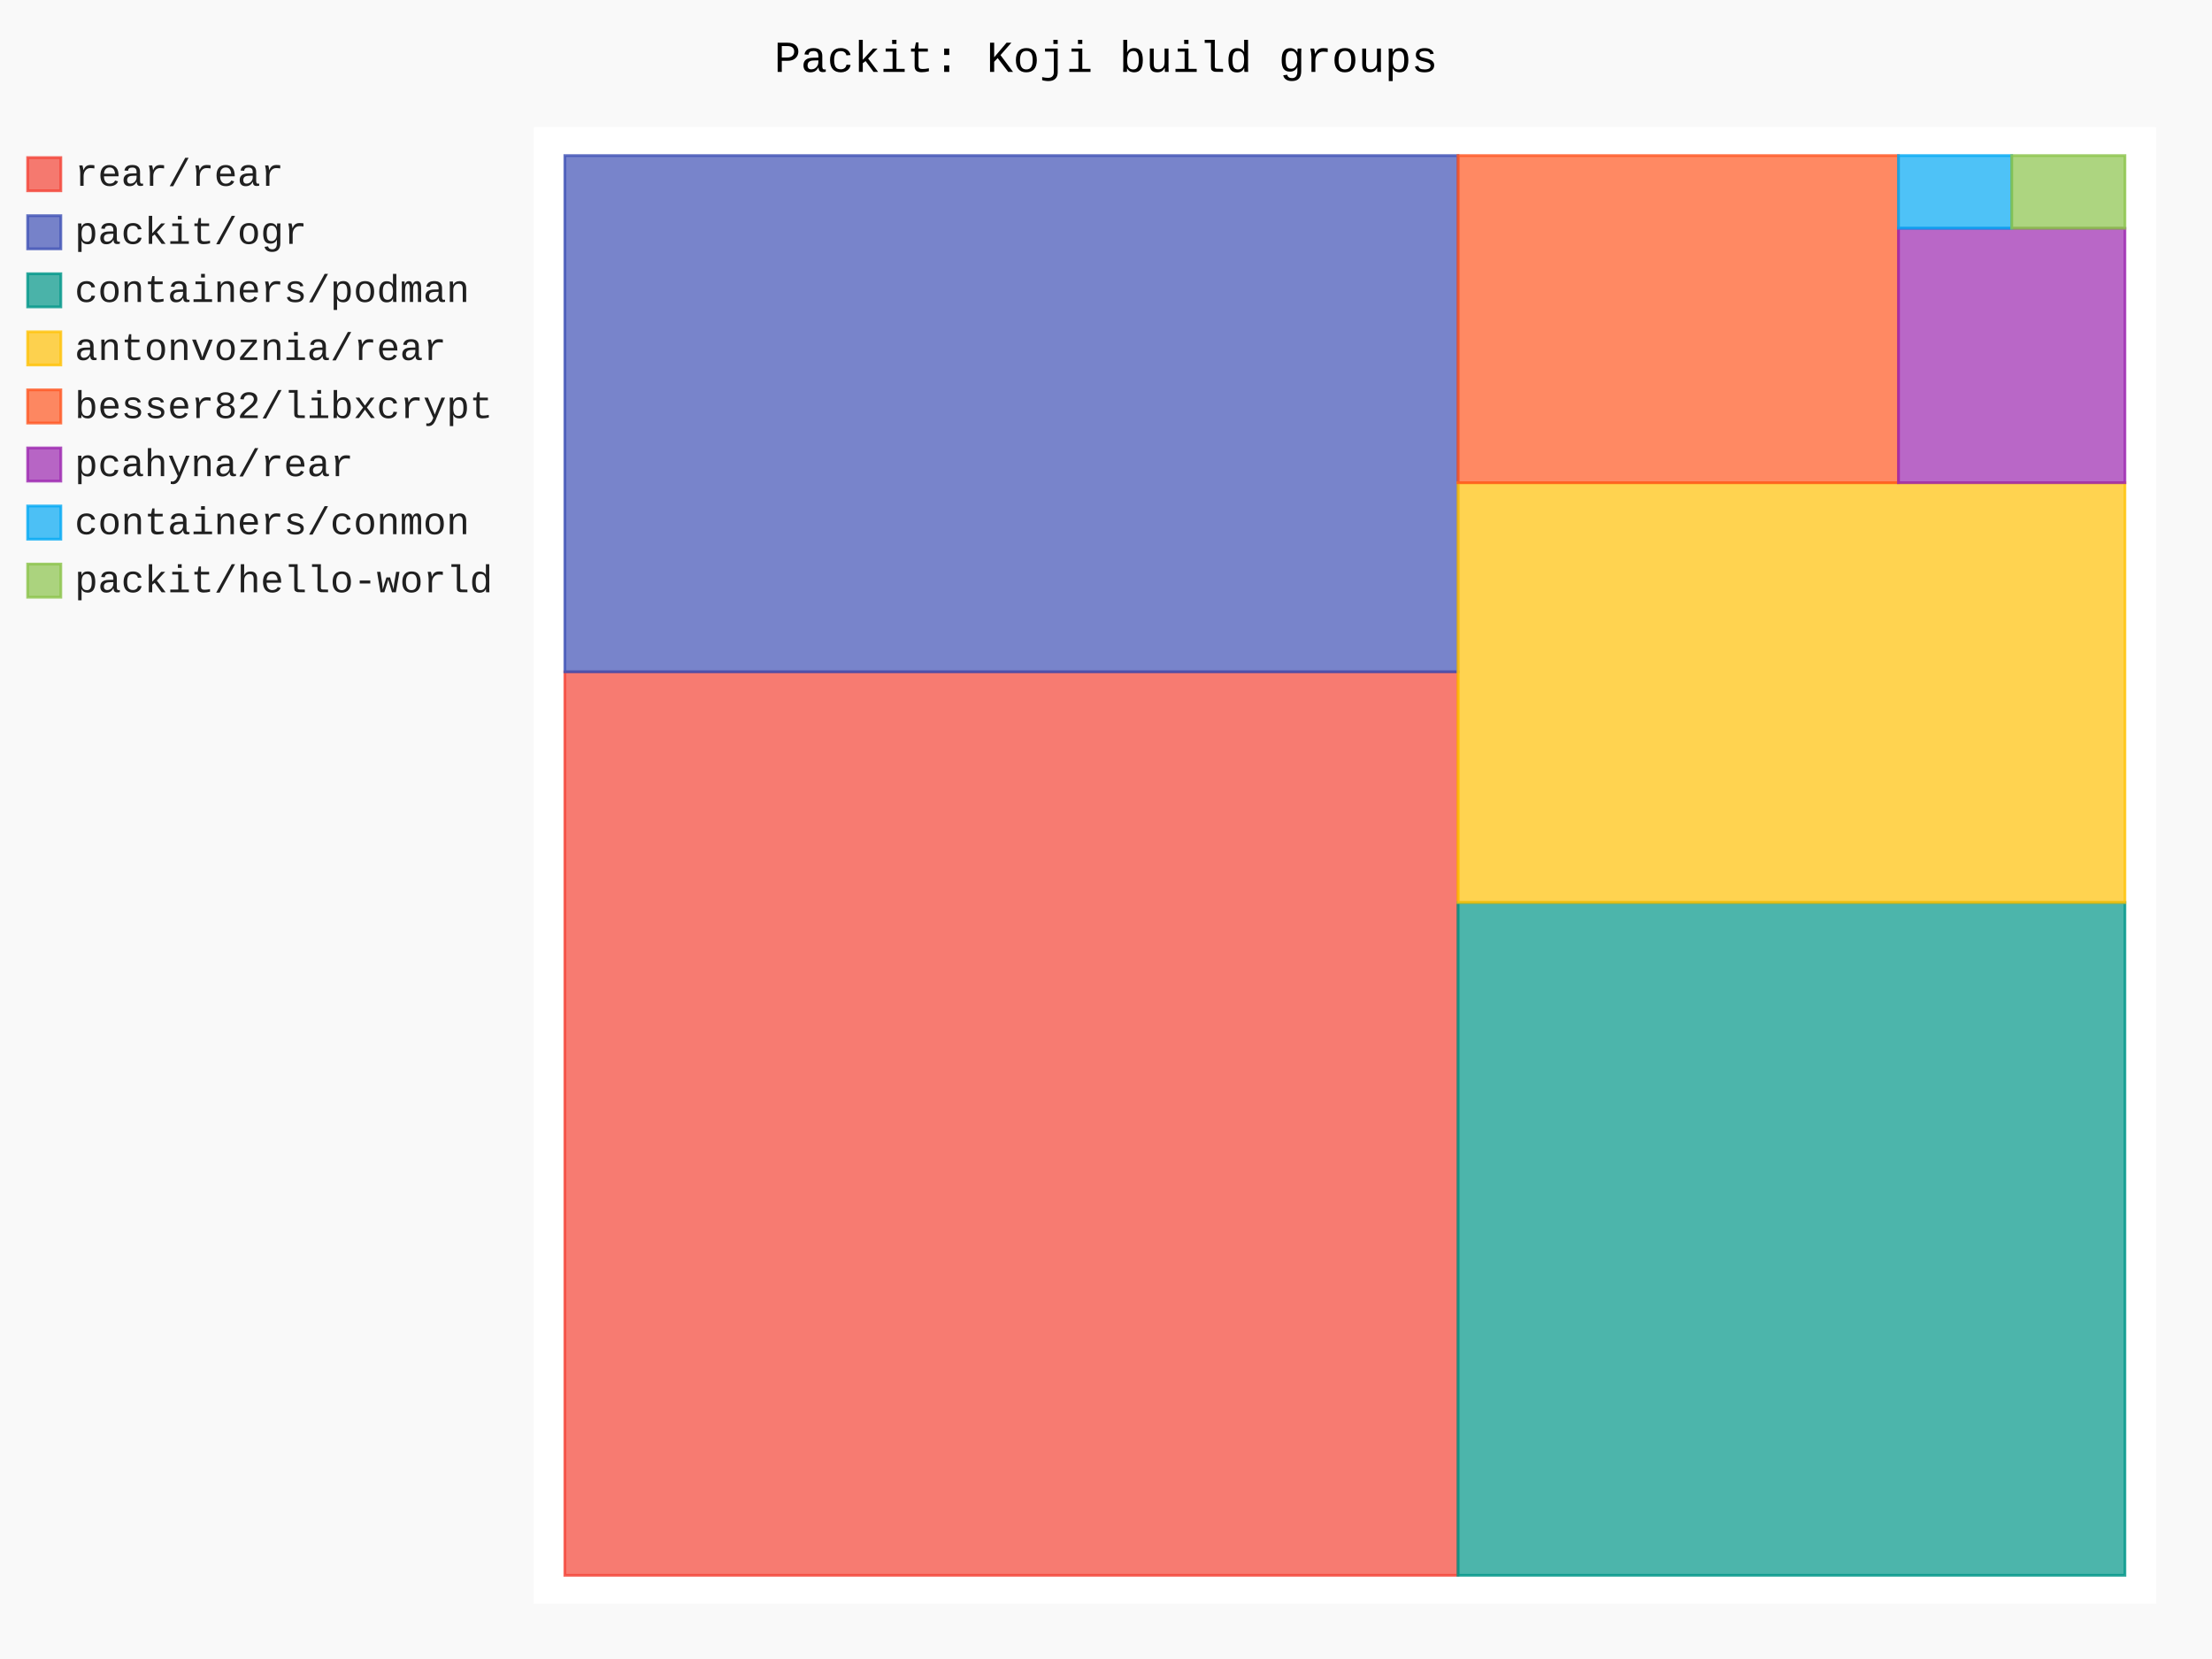
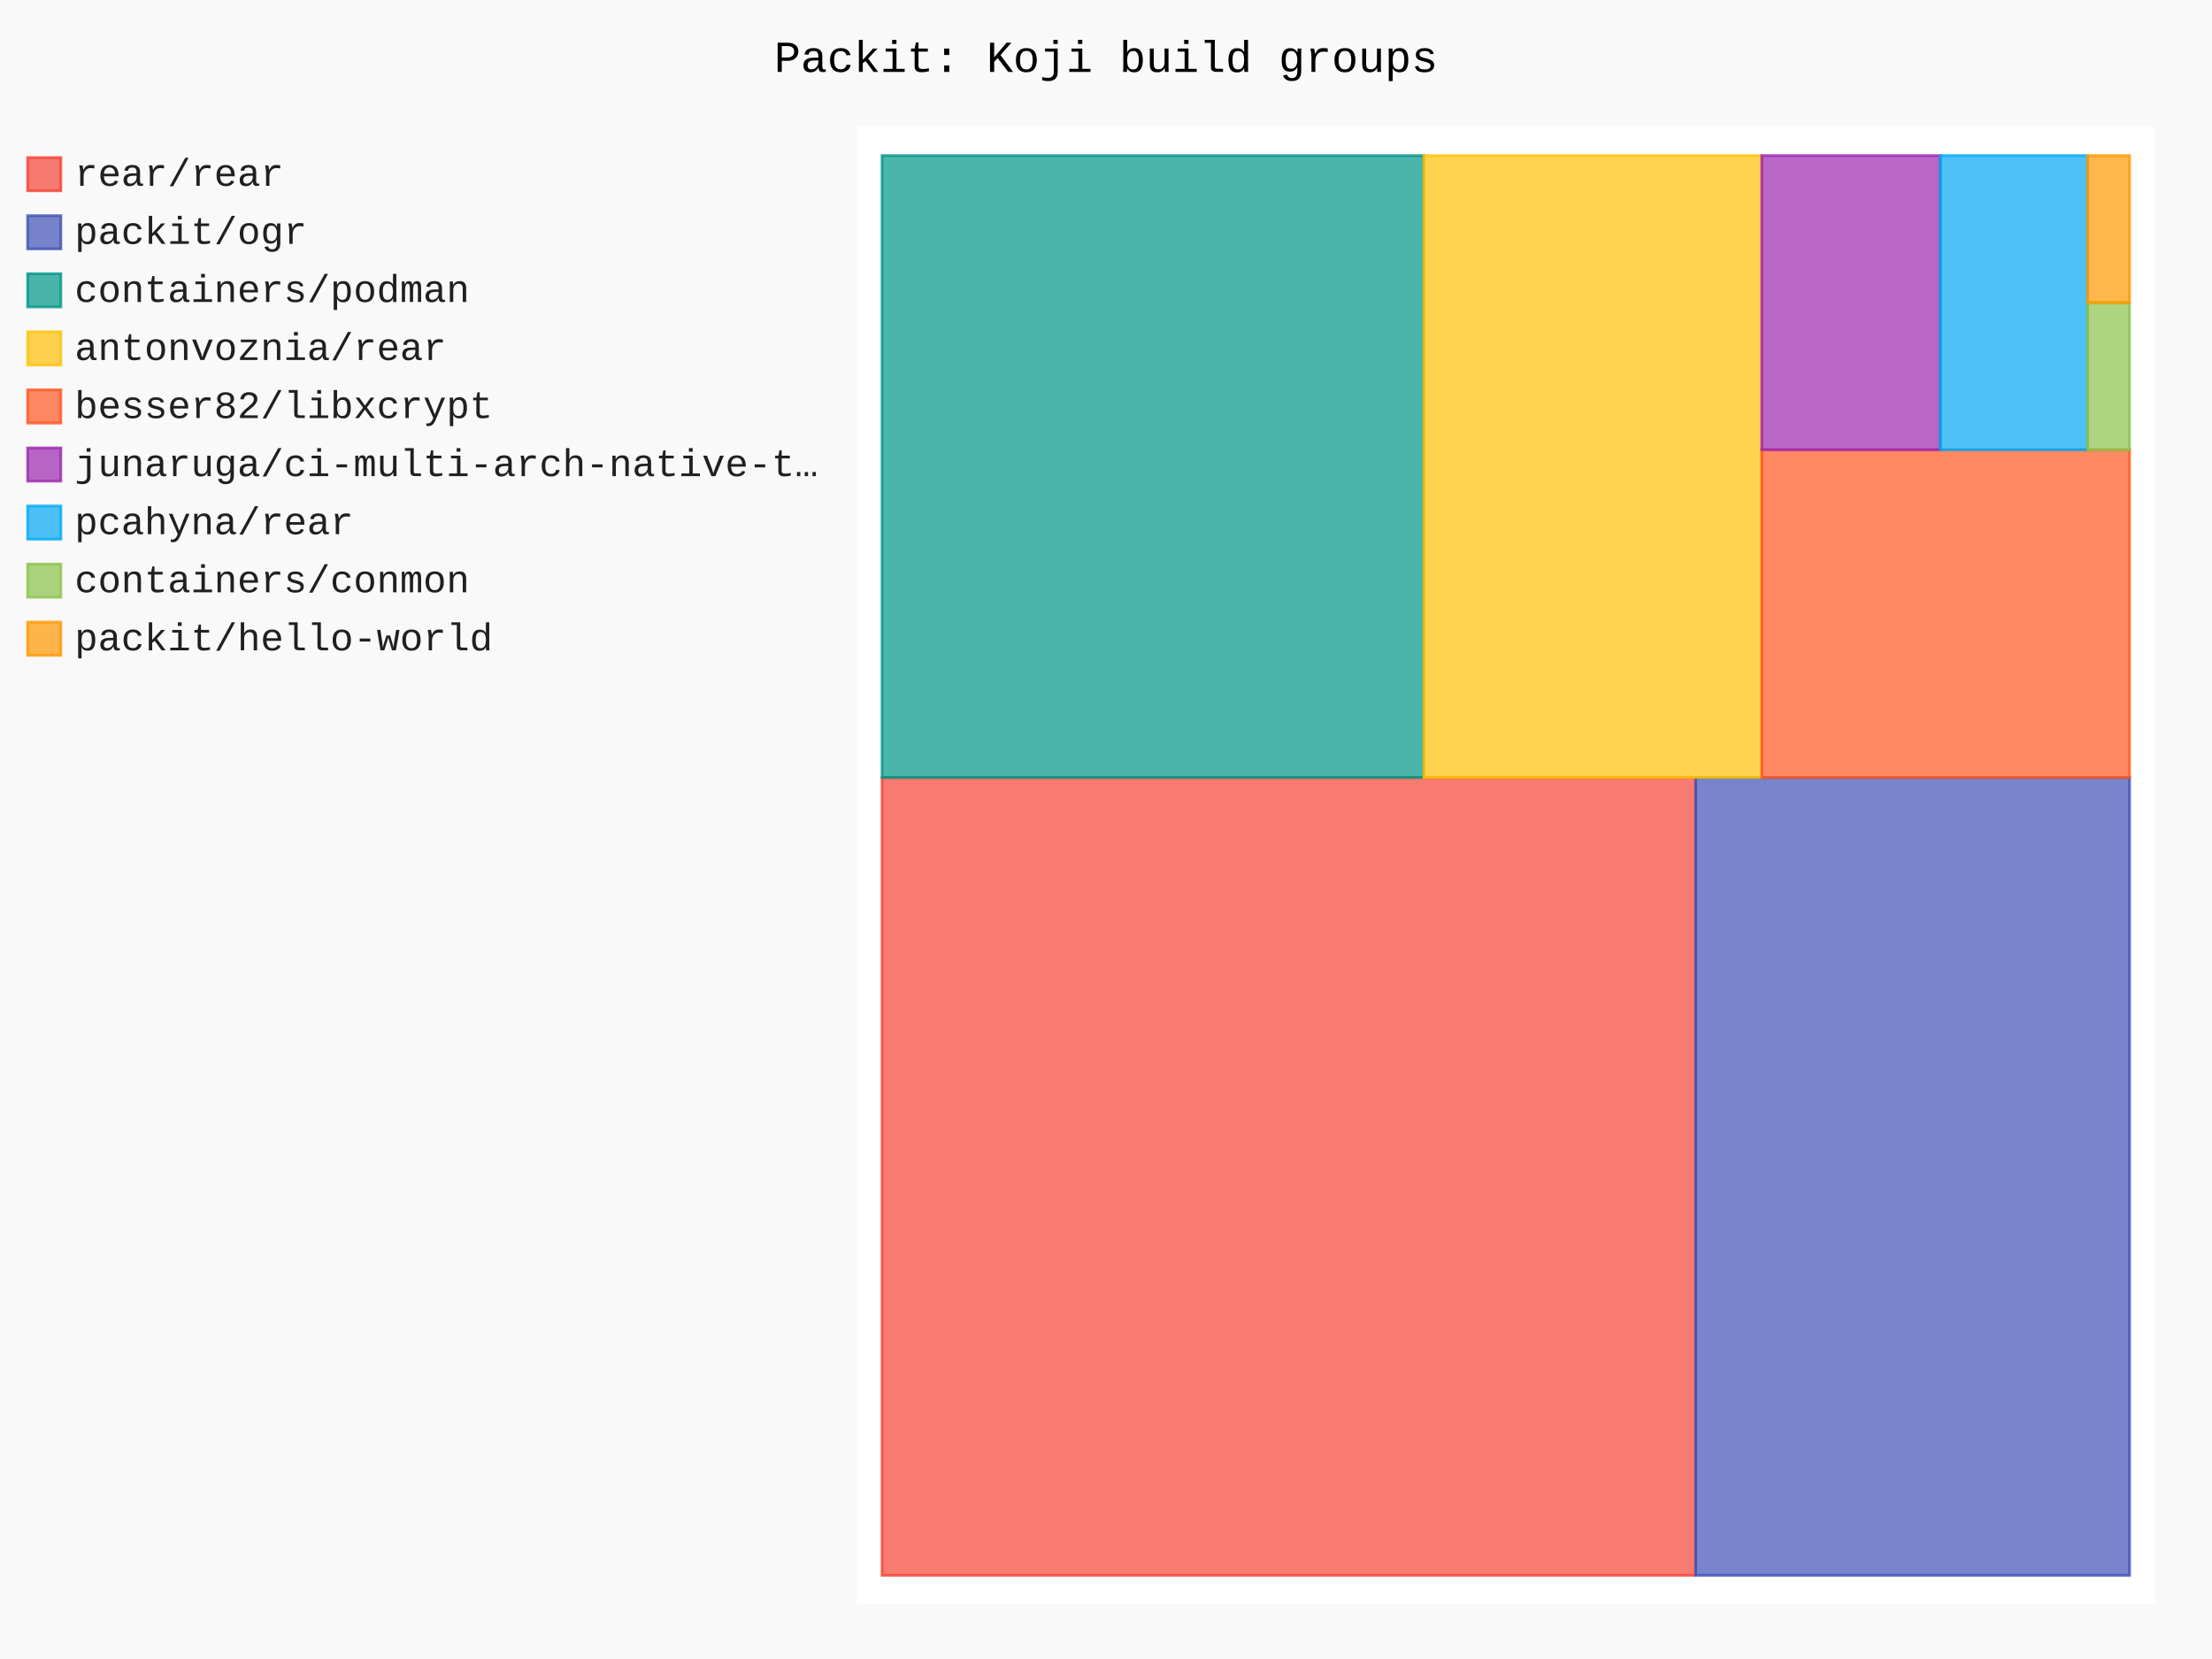
- <svg xmlns="http://www.w3.org/2000/svg" id="chart-80722984-e842-4987-8187-c57cdbc5e8f4" class="pygal-chart" viewBox="0 0 800 600">
+ <svg xmlns="http://www.w3.org/2000/svg" id="chart-2a1143fd-1c5d-4791-9d91-473128c55526" class="pygal-chart" viewBox="0 0 800 600">
  <defs>
-     <style type="text/css">#chart-80722984-e842-4987-8187-c57cdbc5e8f4{-webkit-user-select:none;-webkit-font-smoothing:antialiased;font-family:Consolas,"Liberation Mono",Menlo,Courier,monospace}#chart-80722984-e842-4987-8187-c57cdbc5e8f4 .title{font-family:Consolas,"Liberation Mono",Menlo,Courier,monospace;font-size:16px}#chart-80722984-e842-4987-8187-c57cdbc5e8f4 .legends .legend text{font-family:Consolas,"Liberation Mono",Menlo,Courier,monospace;font-size:14px}#chart-80722984-e842-4987-8187-c57cdbc5e8f4 .axis text{font-family:Consolas,"Liberation Mono",Menlo,Courier,monospace;font-size:10px}#chart-80722984-e842-4987-8187-c57cdbc5e8f4 .axis text.major{font-family:Consolas,"Liberation Mono",Menlo,Courier,monospace;font-size:10px}#chart-80722984-e842-4987-8187-c57cdbc5e8f4 .text-overlay text.value{font-family:Consolas,"Liberation Mono",Menlo,Courier,monospace;font-size:16px}#chart-80722984-e842-4987-8187-c57cdbc5e8f4 .text-overlay text.label{font-family:Consolas,"Liberation Mono",Menlo,Courier,monospace;font-size:10px}#chart-80722984-e842-4987-8187-c57cdbc5e8f4 .tooltip{font-family:Consolas,"Liberation Mono",Menlo,Courier,monospace;font-size:14px}#chart-80722984-e842-4987-8187-c57cdbc5e8f4 text.no_data{font-family:Consolas,"Liberation Mono",Menlo,Courier,monospace;font-size:64px}
- #chart-80722984-e842-4987-8187-c57cdbc5e8f4{background-color:rgba(249,249,249,1)}#chart-80722984-e842-4987-8187-c57cdbc5e8f4 path,#chart-80722984-e842-4987-8187-c57cdbc5e8f4 line,#chart-80722984-e842-4987-8187-c57cdbc5e8f4 rect,#chart-80722984-e842-4987-8187-c57cdbc5e8f4 circle{-webkit-transition:150ms;-moz-transition:150ms;transition:150ms}#chart-80722984-e842-4987-8187-c57cdbc5e8f4 .graph &gt; .background{fill:rgba(249,249,249,1)}#chart-80722984-e842-4987-8187-c57cdbc5e8f4 .plot &gt; .background{fill:rgba(255,255,255,1)}#chart-80722984-e842-4987-8187-c57cdbc5e8f4 .graph{fill:rgba(0,0,0,.87)}#chart-80722984-e842-4987-8187-c57cdbc5e8f4 text.no_data{fill:rgba(0,0,0,1)}#chart-80722984-e842-4987-8187-c57cdbc5e8f4 .title{fill:rgba(0,0,0,1)}#chart-80722984-e842-4987-8187-c57cdbc5e8f4 .legends .legend text{fill:rgba(0,0,0,.87)}#chart-80722984-e842-4987-8187-c57cdbc5e8f4 .legends .legend:hover text{fill:rgba(0,0,0,1)}#chart-80722984-e842-4987-8187-c57cdbc5e8f4 .axis .line{stroke:rgba(0,0,0,1)}#chart-80722984-e842-4987-8187-c57cdbc5e8f4 .axis .guide.line{stroke:rgba(0,0,0,.54)}#chart-80722984-e842-4987-8187-c57cdbc5e8f4 .axis .major.line{stroke:rgba(0,0,0,.87)}#chart-80722984-e842-4987-8187-c57cdbc5e8f4 .axis text.major{fill:rgba(0,0,0,1)}#chart-80722984-e842-4987-8187-c57cdbc5e8f4 .axis.y .guides:hover .guide.line,#chart-80722984-e842-4987-8187-c57cdbc5e8f4 .line-graph .axis.x .guides:hover .guide.line,#chart-80722984-e842-4987-8187-c57cdbc5e8f4 .stackedline-graph .axis.x .guides:hover .guide.line,#chart-80722984-e842-4987-8187-c57cdbc5e8f4 .xy-graph .axis.x .guides:hover .guide.line{stroke:rgba(0,0,0,1)}#chart-80722984-e842-4987-8187-c57cdbc5e8f4 .axis .guides:hover text{fill:rgba(0,0,0,1)}#chart-80722984-e842-4987-8187-c57cdbc5e8f4 .reactive{fill-opacity:.7;stroke-opacity:.8;stroke-width:1}#chart-80722984-e842-4987-8187-c57cdbc5e8f4 .ci{stroke:rgba(0,0,0,.87)}#chart-80722984-e842-4987-8187-c57cdbc5e8f4 .reactive.active,#chart-80722984-e842-4987-8187-c57cdbc5e8f4 .active .reactive{fill-opacity:.8;stroke-opacity:.9;stroke-width:4}#chart-80722984-e842-4987-8187-c57cdbc5e8f4 .ci .reactive.active{stroke-width:1.5}#chart-80722984-e842-4987-8187-c57cdbc5e8f4 .series text{fill:rgba(0,0,0,1)}#chart-80722984-e842-4987-8187-c57cdbc5e8f4 .tooltip rect{fill:rgba(255,255,255,1);stroke:rgba(0,0,0,1);-webkit-transition:opacity 150ms;-moz-transition:opacity 150ms;transition:opacity 150ms}#chart-80722984-e842-4987-8187-c57cdbc5e8f4 .tooltip .label{fill:rgba(0,0,0,.87)}#chart-80722984-e842-4987-8187-c57cdbc5e8f4 .tooltip .label{fill:rgba(0,0,0,.87)}#chart-80722984-e842-4987-8187-c57cdbc5e8f4 .tooltip .legend{font-size:.8em;fill:rgba(0,0,0,.54)}#chart-80722984-e842-4987-8187-c57cdbc5e8f4 .tooltip .x_label{font-size:.6em;fill:rgba(0,0,0,1)}#chart-80722984-e842-4987-8187-c57cdbc5e8f4 .tooltip .xlink{font-size:.5em;text-decoration:underline}#chart-80722984-e842-4987-8187-c57cdbc5e8f4 .tooltip .value{font-size:1.5em}#chart-80722984-e842-4987-8187-c57cdbc5e8f4 .bound{font-size:.5em}#chart-80722984-e842-4987-8187-c57cdbc5e8f4 .max-value{font-size:.75em;fill:rgba(0,0,0,.54)}#chart-80722984-e842-4987-8187-c57cdbc5e8f4 .map-element{fill:rgba(255,255,255,1);stroke:rgba(0,0,0,.54) !important}#chart-80722984-e842-4987-8187-c57cdbc5e8f4 .map-element .reactive{fill-opacity:inherit;stroke-opacity:inherit}#chart-80722984-e842-4987-8187-c57cdbc5e8f4 .color-0,#chart-80722984-e842-4987-8187-c57cdbc5e8f4 .color-0 a:visited{stroke:#F44336;fill:#F44336}#chart-80722984-e842-4987-8187-c57cdbc5e8f4 .color-1,#chart-80722984-e842-4987-8187-c57cdbc5e8f4 .color-1 a:visited{stroke:#3F51B5;fill:#3F51B5}#chart-80722984-e842-4987-8187-c57cdbc5e8f4 .color-2,#chart-80722984-e842-4987-8187-c57cdbc5e8f4 .color-2 a:visited{stroke:#009688;fill:#009688}#chart-80722984-e842-4987-8187-c57cdbc5e8f4 .color-3,#chart-80722984-e842-4987-8187-c57cdbc5e8f4 .color-3 a:visited{stroke:#FFC107;fill:#FFC107}#chart-80722984-e842-4987-8187-c57cdbc5e8f4 .color-4,#chart-80722984-e842-4987-8187-c57cdbc5e8f4 .color-4 a:visited{stroke:#FF5722;fill:#FF5722}#chart-80722984-e842-4987-8187-c57cdbc5e8f4 .color-5,#chart-80722984-e842-4987-8187-c57cdbc5e8f4 .color-5 a:visited{stroke:#9C27B0;fill:#9C27B0}#chart-80722984-e842-4987-8187-c57cdbc5e8f4 .color-6,#chart-80722984-e842-4987-8187-c57cdbc5e8f4 .color-6 a:visited{stroke:#03A9F4;fill:#03A9F4}#chart-80722984-e842-4987-8187-c57cdbc5e8f4 .color-7,#chart-80722984-e842-4987-8187-c57cdbc5e8f4 .color-7 a:visited{stroke:#8BC34A;fill:#8BC34A}#chart-80722984-e842-4987-8187-c57cdbc5e8f4 .text-overlay .color-0 text{fill:black}#chart-80722984-e842-4987-8187-c57cdbc5e8f4 .text-overlay .color-1 text{fill:black}#chart-80722984-e842-4987-8187-c57cdbc5e8f4 .text-overlay .color-2 text{fill:black}#chart-80722984-e842-4987-8187-c57cdbc5e8f4 .text-overlay .color-3 text{fill:black}#chart-80722984-e842-4987-8187-c57cdbc5e8f4 .text-overlay .color-4 text{fill:black}#chart-80722984-e842-4987-8187-c57cdbc5e8f4 .text-overlay .color-5 text{fill:black}#chart-80722984-e842-4987-8187-c57cdbc5e8f4 .text-overlay .color-6 text{fill:black}#chart-80722984-e842-4987-8187-c57cdbc5e8f4 .text-overlay .color-7 text{fill:black}
- #chart-80722984-e842-4987-8187-c57cdbc5e8f4 text.no_data{text-anchor:middle}#chart-80722984-e842-4987-8187-c57cdbc5e8f4 .guide.line{fill:none}#chart-80722984-e842-4987-8187-c57cdbc5e8f4 .centered{text-anchor:middle}#chart-80722984-e842-4987-8187-c57cdbc5e8f4 .title{text-anchor:middle}#chart-80722984-e842-4987-8187-c57cdbc5e8f4 .legends .legend text{fill-opacity:1}#chart-80722984-e842-4987-8187-c57cdbc5e8f4 .axis.x text{text-anchor:middle}#chart-80722984-e842-4987-8187-c57cdbc5e8f4 .axis.x:not(.web) text[transform]{text-anchor:start}#chart-80722984-e842-4987-8187-c57cdbc5e8f4 .axis.x:not(.web) text[transform].backwards{text-anchor:end}#chart-80722984-e842-4987-8187-c57cdbc5e8f4 .axis.y text{text-anchor:end}#chart-80722984-e842-4987-8187-c57cdbc5e8f4 .axis.y text[transform].backwards{text-anchor:start}#chart-80722984-e842-4987-8187-c57cdbc5e8f4 .axis.y2 text{text-anchor:start}#chart-80722984-e842-4987-8187-c57cdbc5e8f4 .axis.y2 text[transform].backwards{text-anchor:end}#chart-80722984-e842-4987-8187-c57cdbc5e8f4 .axis .guide.line{stroke-dasharray:4,4;stroke:black}#chart-80722984-e842-4987-8187-c57cdbc5e8f4 .axis .major.guide.line{stroke-dasharray:6,6;stroke:black}#chart-80722984-e842-4987-8187-c57cdbc5e8f4 .horizontal .axis.y .guide.line,#chart-80722984-e842-4987-8187-c57cdbc5e8f4 .horizontal .axis.y2 .guide.line,#chart-80722984-e842-4987-8187-c57cdbc5e8f4 .vertical .axis.x .guide.line{opacity:0}#chart-80722984-e842-4987-8187-c57cdbc5e8f4 .horizontal .axis.always_show .guide.line,#chart-80722984-e842-4987-8187-c57cdbc5e8f4 .vertical .axis.always_show .guide.line{opacity:1 !important}#chart-80722984-e842-4987-8187-c57cdbc5e8f4 .axis.y .guides:hover .guide.line,#chart-80722984-e842-4987-8187-c57cdbc5e8f4 .axis.y2 .guides:hover .guide.line,#chart-80722984-e842-4987-8187-c57cdbc5e8f4 .axis.x .guides:hover .guide.line{opacity:1}#chart-80722984-e842-4987-8187-c57cdbc5e8f4 .axis .guides:hover text{opacity:1}#chart-80722984-e842-4987-8187-c57cdbc5e8f4 .nofill{fill:none}#chart-80722984-e842-4987-8187-c57cdbc5e8f4 .subtle-fill{fill-opacity:.2}#chart-80722984-e842-4987-8187-c57cdbc5e8f4 .dot{stroke-width:1px;fill-opacity:1;stroke-opacity:1}#chart-80722984-e842-4987-8187-c57cdbc5e8f4 .dot.active{stroke-width:5px}#chart-80722984-e842-4987-8187-c57cdbc5e8f4 .dot.negative{fill:transparent}#chart-80722984-e842-4987-8187-c57cdbc5e8f4 text,#chart-80722984-e842-4987-8187-c57cdbc5e8f4 tspan{stroke:none !important}#chart-80722984-e842-4987-8187-c57cdbc5e8f4 .series text.active{opacity:1}#chart-80722984-e842-4987-8187-c57cdbc5e8f4 .tooltip rect{fill-opacity:.95;stroke-width:.5}#chart-80722984-e842-4987-8187-c57cdbc5e8f4 .tooltip text{fill-opacity:1}#chart-80722984-e842-4987-8187-c57cdbc5e8f4 .showable{visibility:hidden}#chart-80722984-e842-4987-8187-c57cdbc5e8f4 .showable.shown{visibility:visible}#chart-80722984-e842-4987-8187-c57cdbc5e8f4 .gauge-background{fill:rgba(229,229,229,1);stroke:none}#chart-80722984-e842-4987-8187-c57cdbc5e8f4 .bg-lines{stroke:rgba(249,249,249,1);stroke-width:2px}</style>
+     <style type="text/css">#chart-2a1143fd-1c5d-4791-9d91-473128c55526{-webkit-user-select:none;-webkit-font-smoothing:antialiased;font-family:Consolas,"Liberation Mono",Menlo,Courier,monospace}#chart-2a1143fd-1c5d-4791-9d91-473128c55526 .title{font-family:Consolas,"Liberation Mono",Menlo,Courier,monospace;font-size:16px}#chart-2a1143fd-1c5d-4791-9d91-473128c55526 .legends .legend text{font-family:Consolas,"Liberation Mono",Menlo,Courier,monospace;font-size:14px}#chart-2a1143fd-1c5d-4791-9d91-473128c55526 .axis text{font-family:Consolas,"Liberation Mono",Menlo,Courier,monospace;font-size:10px}#chart-2a1143fd-1c5d-4791-9d91-473128c55526 .axis text.major{font-family:Consolas,"Liberation Mono",Menlo,Courier,monospace;font-size:10px}#chart-2a1143fd-1c5d-4791-9d91-473128c55526 .text-overlay text.value{font-family:Consolas,"Liberation Mono",Menlo,Courier,monospace;font-size:16px}#chart-2a1143fd-1c5d-4791-9d91-473128c55526 .text-overlay text.label{font-family:Consolas,"Liberation Mono",Menlo,Courier,monospace;font-size:10px}#chart-2a1143fd-1c5d-4791-9d91-473128c55526 .tooltip{font-family:Consolas,"Liberation Mono",Menlo,Courier,monospace;font-size:14px}#chart-2a1143fd-1c5d-4791-9d91-473128c55526 text.no_data{font-family:Consolas,"Liberation Mono",Menlo,Courier,monospace;font-size:64px}
+ #chart-2a1143fd-1c5d-4791-9d91-473128c55526{background-color:rgba(249,249,249,1)}#chart-2a1143fd-1c5d-4791-9d91-473128c55526 path,#chart-2a1143fd-1c5d-4791-9d91-473128c55526 line,#chart-2a1143fd-1c5d-4791-9d91-473128c55526 rect,#chart-2a1143fd-1c5d-4791-9d91-473128c55526 circle{-webkit-transition:150ms;-moz-transition:150ms;transition:150ms}#chart-2a1143fd-1c5d-4791-9d91-473128c55526 .graph &gt; .background{fill:rgba(249,249,249,1)}#chart-2a1143fd-1c5d-4791-9d91-473128c55526 .plot &gt; .background{fill:rgba(255,255,255,1)}#chart-2a1143fd-1c5d-4791-9d91-473128c55526 .graph{fill:rgba(0,0,0,.87)}#chart-2a1143fd-1c5d-4791-9d91-473128c55526 text.no_data{fill:rgba(0,0,0,1)}#chart-2a1143fd-1c5d-4791-9d91-473128c55526 .title{fill:rgba(0,0,0,1)}#chart-2a1143fd-1c5d-4791-9d91-473128c55526 .legends .legend text{fill:rgba(0,0,0,.87)}#chart-2a1143fd-1c5d-4791-9d91-473128c55526 .legends .legend:hover text{fill:rgba(0,0,0,1)}#chart-2a1143fd-1c5d-4791-9d91-473128c55526 .axis .line{stroke:rgba(0,0,0,1)}#chart-2a1143fd-1c5d-4791-9d91-473128c55526 .axis .guide.line{stroke:rgba(0,0,0,.54)}#chart-2a1143fd-1c5d-4791-9d91-473128c55526 .axis .major.line{stroke:rgba(0,0,0,.87)}#chart-2a1143fd-1c5d-4791-9d91-473128c55526 .axis text.major{fill:rgba(0,0,0,1)}#chart-2a1143fd-1c5d-4791-9d91-473128c55526 .axis.y .guides:hover .guide.line,#chart-2a1143fd-1c5d-4791-9d91-473128c55526 .line-graph .axis.x .guides:hover .guide.line,#chart-2a1143fd-1c5d-4791-9d91-473128c55526 .stackedline-graph .axis.x .guides:hover .guide.line,#chart-2a1143fd-1c5d-4791-9d91-473128c55526 .xy-graph .axis.x .guides:hover .guide.line{stroke:rgba(0,0,0,1)}#chart-2a1143fd-1c5d-4791-9d91-473128c55526 .axis .guides:hover text{fill:rgba(0,0,0,1)}#chart-2a1143fd-1c5d-4791-9d91-473128c55526 .reactive{fill-opacity:.7;stroke-opacity:.8;stroke-width:1}#chart-2a1143fd-1c5d-4791-9d91-473128c55526 .ci{stroke:rgba(0,0,0,.87)}#chart-2a1143fd-1c5d-4791-9d91-473128c55526 .reactive.active,#chart-2a1143fd-1c5d-4791-9d91-473128c55526 .active .reactive{fill-opacity:.8;stroke-opacity:.9;stroke-width:4}#chart-2a1143fd-1c5d-4791-9d91-473128c55526 .ci .reactive.active{stroke-width:1.5}#chart-2a1143fd-1c5d-4791-9d91-473128c55526 .series text{fill:rgba(0,0,0,1)}#chart-2a1143fd-1c5d-4791-9d91-473128c55526 .tooltip rect{fill:rgba(255,255,255,1);stroke:rgba(0,0,0,1);-webkit-transition:opacity 150ms;-moz-transition:opacity 150ms;transition:opacity 150ms}#chart-2a1143fd-1c5d-4791-9d91-473128c55526 .tooltip .label{fill:rgba(0,0,0,.87)}#chart-2a1143fd-1c5d-4791-9d91-473128c55526 .tooltip .label{fill:rgba(0,0,0,.87)}#chart-2a1143fd-1c5d-4791-9d91-473128c55526 .tooltip .legend{font-size:.8em;fill:rgba(0,0,0,.54)}#chart-2a1143fd-1c5d-4791-9d91-473128c55526 .tooltip .x_label{font-size:.6em;fill:rgba(0,0,0,1)}#chart-2a1143fd-1c5d-4791-9d91-473128c55526 .tooltip .xlink{font-size:.5em;text-decoration:underline}#chart-2a1143fd-1c5d-4791-9d91-473128c55526 .tooltip .value{font-size:1.5em}#chart-2a1143fd-1c5d-4791-9d91-473128c55526 .bound{font-size:.5em}#chart-2a1143fd-1c5d-4791-9d91-473128c55526 .max-value{font-size:.75em;fill:rgba(0,0,0,.54)}#chart-2a1143fd-1c5d-4791-9d91-473128c55526 .map-element{fill:rgba(255,255,255,1);stroke:rgba(0,0,0,.54) !important}#chart-2a1143fd-1c5d-4791-9d91-473128c55526 .map-element .reactive{fill-opacity:inherit;stroke-opacity:inherit}#chart-2a1143fd-1c5d-4791-9d91-473128c55526 .color-0,#chart-2a1143fd-1c5d-4791-9d91-473128c55526 .color-0 a:visited{stroke:#F44336;fill:#F44336}#chart-2a1143fd-1c5d-4791-9d91-473128c55526 .color-1,#chart-2a1143fd-1c5d-4791-9d91-473128c55526 .color-1 a:visited{stroke:#3F51B5;fill:#3F51B5}#chart-2a1143fd-1c5d-4791-9d91-473128c55526 .color-2,#chart-2a1143fd-1c5d-4791-9d91-473128c55526 .color-2 a:visited{stroke:#009688;fill:#009688}#chart-2a1143fd-1c5d-4791-9d91-473128c55526 .color-3,#chart-2a1143fd-1c5d-4791-9d91-473128c55526 .color-3 a:visited{stroke:#FFC107;fill:#FFC107}#chart-2a1143fd-1c5d-4791-9d91-473128c55526 .color-4,#chart-2a1143fd-1c5d-4791-9d91-473128c55526 .color-4 a:visited{stroke:#FF5722;fill:#FF5722}#chart-2a1143fd-1c5d-4791-9d91-473128c55526 .color-5,#chart-2a1143fd-1c5d-4791-9d91-473128c55526 .color-5 a:visited{stroke:#9C27B0;fill:#9C27B0}#chart-2a1143fd-1c5d-4791-9d91-473128c55526 .color-6,#chart-2a1143fd-1c5d-4791-9d91-473128c55526 .color-6 a:visited{stroke:#03A9F4;fill:#03A9F4}#chart-2a1143fd-1c5d-4791-9d91-473128c55526 .color-7,#chart-2a1143fd-1c5d-4791-9d91-473128c55526 .color-7 a:visited{stroke:#8BC34A;fill:#8BC34A}#chart-2a1143fd-1c5d-4791-9d91-473128c55526 .color-8,#chart-2a1143fd-1c5d-4791-9d91-473128c55526 .color-8 a:visited{stroke:#FF9800;fill:#FF9800}#chart-2a1143fd-1c5d-4791-9d91-473128c55526 .text-overlay .color-0 text{fill:black}#chart-2a1143fd-1c5d-4791-9d91-473128c55526 .text-overlay .color-1 text{fill:black}#chart-2a1143fd-1c5d-4791-9d91-473128c55526 .text-overlay .color-2 text{fill:black}#chart-2a1143fd-1c5d-4791-9d91-473128c55526 .text-overlay .color-3 text{fill:black}#chart-2a1143fd-1c5d-4791-9d91-473128c55526 .text-overlay .color-4 text{fill:black}#chart-2a1143fd-1c5d-4791-9d91-473128c55526 .text-overlay .color-5 text{fill:black}#chart-2a1143fd-1c5d-4791-9d91-473128c55526 .text-overlay .color-6 text{fill:black}#chart-2a1143fd-1c5d-4791-9d91-473128c55526 .text-overlay .color-7 text{fill:black}#chart-2a1143fd-1c5d-4791-9d91-473128c55526 .text-overlay .color-8 text{fill:black}
+ #chart-2a1143fd-1c5d-4791-9d91-473128c55526 text.no_data{text-anchor:middle}#chart-2a1143fd-1c5d-4791-9d91-473128c55526 .guide.line{fill:none}#chart-2a1143fd-1c5d-4791-9d91-473128c55526 .centered{text-anchor:middle}#chart-2a1143fd-1c5d-4791-9d91-473128c55526 .title{text-anchor:middle}#chart-2a1143fd-1c5d-4791-9d91-473128c55526 .legends .legend text{fill-opacity:1}#chart-2a1143fd-1c5d-4791-9d91-473128c55526 .axis.x text{text-anchor:middle}#chart-2a1143fd-1c5d-4791-9d91-473128c55526 .axis.x:not(.web) text[transform]{text-anchor:start}#chart-2a1143fd-1c5d-4791-9d91-473128c55526 .axis.x:not(.web) text[transform].backwards{text-anchor:end}#chart-2a1143fd-1c5d-4791-9d91-473128c55526 .axis.y text{text-anchor:end}#chart-2a1143fd-1c5d-4791-9d91-473128c55526 .axis.y text[transform].backwards{text-anchor:start}#chart-2a1143fd-1c5d-4791-9d91-473128c55526 .axis.y2 text{text-anchor:start}#chart-2a1143fd-1c5d-4791-9d91-473128c55526 .axis.y2 text[transform].backwards{text-anchor:end}#chart-2a1143fd-1c5d-4791-9d91-473128c55526 .axis .guide.line{stroke-dasharray:4,4;stroke:black}#chart-2a1143fd-1c5d-4791-9d91-473128c55526 .axis .major.guide.line{stroke-dasharray:6,6;stroke:black}#chart-2a1143fd-1c5d-4791-9d91-473128c55526 .horizontal .axis.y .guide.line,#chart-2a1143fd-1c5d-4791-9d91-473128c55526 .horizontal .axis.y2 .guide.line,#chart-2a1143fd-1c5d-4791-9d91-473128c55526 .vertical .axis.x .guide.line{opacity:0}#chart-2a1143fd-1c5d-4791-9d91-473128c55526 .horizontal .axis.always_show .guide.line,#chart-2a1143fd-1c5d-4791-9d91-473128c55526 .vertical .axis.always_show .guide.line{opacity:1 !important}#chart-2a1143fd-1c5d-4791-9d91-473128c55526 .axis.y .guides:hover .guide.line,#chart-2a1143fd-1c5d-4791-9d91-473128c55526 .axis.y2 .guides:hover .guide.line,#chart-2a1143fd-1c5d-4791-9d91-473128c55526 .axis.x .guides:hover .guide.line{opacity:1}#chart-2a1143fd-1c5d-4791-9d91-473128c55526 .axis .guides:hover text{opacity:1}#chart-2a1143fd-1c5d-4791-9d91-473128c55526 .nofill{fill:none}#chart-2a1143fd-1c5d-4791-9d91-473128c55526 .subtle-fill{fill-opacity:.2}#chart-2a1143fd-1c5d-4791-9d91-473128c55526 .dot{stroke-width:1px;fill-opacity:1;stroke-opacity:1}#chart-2a1143fd-1c5d-4791-9d91-473128c55526 .dot.active{stroke-width:5px}#chart-2a1143fd-1c5d-4791-9d91-473128c55526 .dot.negative{fill:transparent}#chart-2a1143fd-1c5d-4791-9d91-473128c55526 text,#chart-2a1143fd-1c5d-4791-9d91-473128c55526 tspan{stroke:none !important}#chart-2a1143fd-1c5d-4791-9d91-473128c55526 .series text.active{opacity:1}#chart-2a1143fd-1c5d-4791-9d91-473128c55526 .tooltip rect{fill-opacity:.95;stroke-width:.5}#chart-2a1143fd-1c5d-4791-9d91-473128c55526 .tooltip text{fill-opacity:1}#chart-2a1143fd-1c5d-4791-9d91-473128c55526 .showable{visibility:hidden}#chart-2a1143fd-1c5d-4791-9d91-473128c55526 .showable.shown{visibility:visible}#chart-2a1143fd-1c5d-4791-9d91-473128c55526 .gauge-background{fill:rgba(229,229,229,1);stroke:none}#chart-2a1143fd-1c5d-4791-9d91-473128c55526 .bg-lines{stroke:rgba(249,249,249,1);stroke-width:2px}</style>
  </defs>
  <g class="graph treemap-graph vertical">
    <rect x="0" y="0" width="800" height="600" class="background" />
-     <g transform="translate(193, 46)" class="plot">
-       <rect x="0" y="0" width="586.8" height="534" class="background" />
+     <g transform="translate(310, 46)" class="plot">
+       <rect x="0" y="0" width="469.2" height="534" class="background" />
      <g class="series serie-0 color-0">
        <g class="rects">
          <g class="rect">
-             <rect x="11.285" y="196.983" width="323.017" height="326.748" class="rect reactive tooltip-trigger" />
+             <rect x="9.023" y="235.189" width="294.231" height="288.542" class="rect reactive tooltip-trigger" />
          </g>
        </g>
      </g>
      <g class="series serie-1 color-1">
        <g class="rects">
          <g class="rect">
-             <rect x="11.285" y="10.269" width="323.017" height="186.713" class="rect reactive tooltip-trigger" />
+             <rect x="303.254" y="235.189" width="156.923" height="288.542" class="rect reactive tooltip-trigger" />
          </g>
        </g>
      </g>
      <g class="series serie-2 color-2">
        <g class="rects">
          <g class="rect">
-             <rect x="334.301" y="280.395" width="241.214" height="243.336" class="rect reactive tooltip-trigger" />
+             <rect x="9.023" y="10.269" width="195.919" height="224.919" class="rect reactive tooltip-trigger" />
          </g>
        </g>
      </g>
      <g class="series serie-3 color-3">
        <g class="rects">
          <g class="rect">
-             <rect x="334.301" y="128.589" width="241.214" height="151.806" class="rect reactive tooltip-trigger" />
+             <rect x="204.942" y="10.269" width="122.225" height="224.919" class="rect reactive tooltip-trigger" />
          </g>
        </g>
      </g>
      <g class="series serie-4 color-4">
        <g class="rects">
          <g class="rect">
-             <rect x="334.301" y="10.269" width="159.292" height="118.319" class="rect reactive tooltip-trigger" />
+             <rect x="327.167" y="116.65" width="133.01" height="118.539" class="rect reactive tooltip-trigger" />
          </g>
        </g>
      </g>
      <g class="series serie-5 color-5">
        <g class="rects">
          <g class="rect">
-             <rect x="493.594" y="36.562" width="81.922" height="92.026" class="rect reactive tooltip-trigger" />
+             <rect x="327.167" y="10.269" width="64.605" height="106.381" class="rect reactive tooltip-trigger" />
          </g>
        </g>
      </g>
      <g class="series serie-6 color-6">
        <g class="rects">
          <g class="rect">
-             <rect x="493.594" y="10.269" width="40.961" height="26.293" class="rect reactive tooltip-trigger" />
+             <rect x="391.772" y="10.269" width="53.204" height="106.381" class="rect reactive tooltip-trigger" />
          </g>
        </g>
      </g>
      <g class="series serie-7 color-7">
        <g class="rects">
          <g class="rect">
-             <rect x="534.555" y="10.269" width="40.961" height="26.293" class="rect reactive tooltip-trigger" />
+             <rect x="444.976" y="63.46" width="15.201" height="53.19" class="rect reactive tooltip-trigger" />
+           </g>
+         </g>
+       </g>
+       <g class="series serie-8 color-8">
+         <g class="rects">
+           <g class="rect">
+             <rect x="444.976" y="10.269" width="15.201" height="53.19" class="rect reactive tooltip-trigger" />
          </g>
        </g>
      </g>
    </g>
    <g class="titles">
      <text x="400.0" y="26" class="title plot_title">Packit: Koji build groups</text>
    </g>
-     <g transform="translate(193, 46)" class="plot overlay">
+     <g transform="translate(310, 46)" class="plot overlay">
      <g class="series serie-0 color-0" />
      <g class="series serie-1 color-1" />
      <g class="series serie-2 color-2" />
      <g class="series serie-3 color-3" />
      <g class="series serie-4 color-4" />
      <g class="series serie-5 color-5" />
      <g class="series serie-6 color-6" />
      <g class="series serie-7 color-7" />
+       <g class="series serie-8 color-8" />
    </g>
-     <g transform="translate(193, 46)" class="plot text-overlay">
+     <g transform="translate(310, 46)" class="plot text-overlay">
      <g class="series serie-0 color-0" />
      <g class="series serie-1 color-1" />
      <g class="series serie-2 color-2" />
      <g class="series serie-3 color-3" />
      <g class="series serie-4 color-4" />
      <g class="series serie-5 color-5" />
      <g class="series serie-6 color-6" />
      <g class="series serie-7 color-7" />
+       <g class="series serie-8 color-8" />
    </g>
-     <g transform="translate(193, 46)" class="plot tooltip-overlay">
+     <g transform="translate(310, 46)" class="plot tooltip-overlay">
      <g transform="translate(0 0)" style="opacity: 0" class="tooltip">
        <rect rx="0" ry="0" width="0" height="0" class="tooltip-box" />
        <g class="text" />
      </g>
    </g>
    <g transform="translate(10, 56)" class="legends">
      <g id="activate-serie-0" class="legend reactive activate-serie">
        <rect x="0.0" y="1.0" width="12" height="12" class="color-0 reactive" />
        <text x="17.0" y="11.2">rear/rear</text>
      </g>
      <g id="activate-serie-1" class="legend reactive activate-serie">
        <rect x="0.0" y="22.0" width="12" height="12" class="color-1 reactive" />
        <text x="17.0" y="32.2">packit/ogr</text>
      </g>
      <g id="activate-serie-2" class="legend reactive activate-serie">
        <rect x="0.0" y="43.0" width="12" height="12" class="color-2 reactive" />
        <text x="17.0" y="53.2">containers/podman</text>
      </g>
      <g id="activate-serie-3" class="legend reactive activate-serie">
        <rect x="0.0" y="64.0" width="12" height="12" class="color-3 reactive" />
        <text x="17.0" y="74.2">antonvoznia/rear</text>
      </g>
      <g id="activate-serie-4" class="legend reactive activate-serie">
        <rect x="0.0" y="85.0" width="12" height="12" class="color-4 reactive" />
        <text x="17.0" y="95.2">besser82/libxcrypt</text>
      </g>
      <g id="activate-serie-5" class="legend reactive activate-serie">
        <rect x="0.0" y="106.0" width="12" height="12" class="color-5 reactive" />
-         <text x="17.0" y="116.2">pcahyna/rear</text>
+         <text x="17.0" y="116.2">junaruga/ci-multi-arch-native-t…</text>
      </g>
      <g id="activate-serie-6" class="legend reactive activate-serie">
        <rect x="0.0" y="127.0" width="12" height="12" class="color-6 reactive" />
-         <text x="17.0" y="137.2">containers/conmon</text>
+         <text x="17.0" y="137.2">pcahyna/rear</text>
      </g>
      <g id="activate-serie-7" class="legend reactive activate-serie">
        <rect x="0.0" y="148.0" width="12" height="12" class="color-7 reactive" />
-         <text x="17.0" y="158.2">packit/hello-world</text>
+         <text x="17.0" y="158.2">containers/conmon</text>
+       </g>
+       <g id="activate-serie-8" class="legend reactive activate-serie">
+         <rect x="0.0" y="169.0" width="12" height="12" class="color-8 reactive" />
+         <text x="17.0" y="179.2">packit/hello-world</text>
      </g>
    </g>
    <g transform="translate(790, 56)" class="legends" />
  </g>
</svg>
